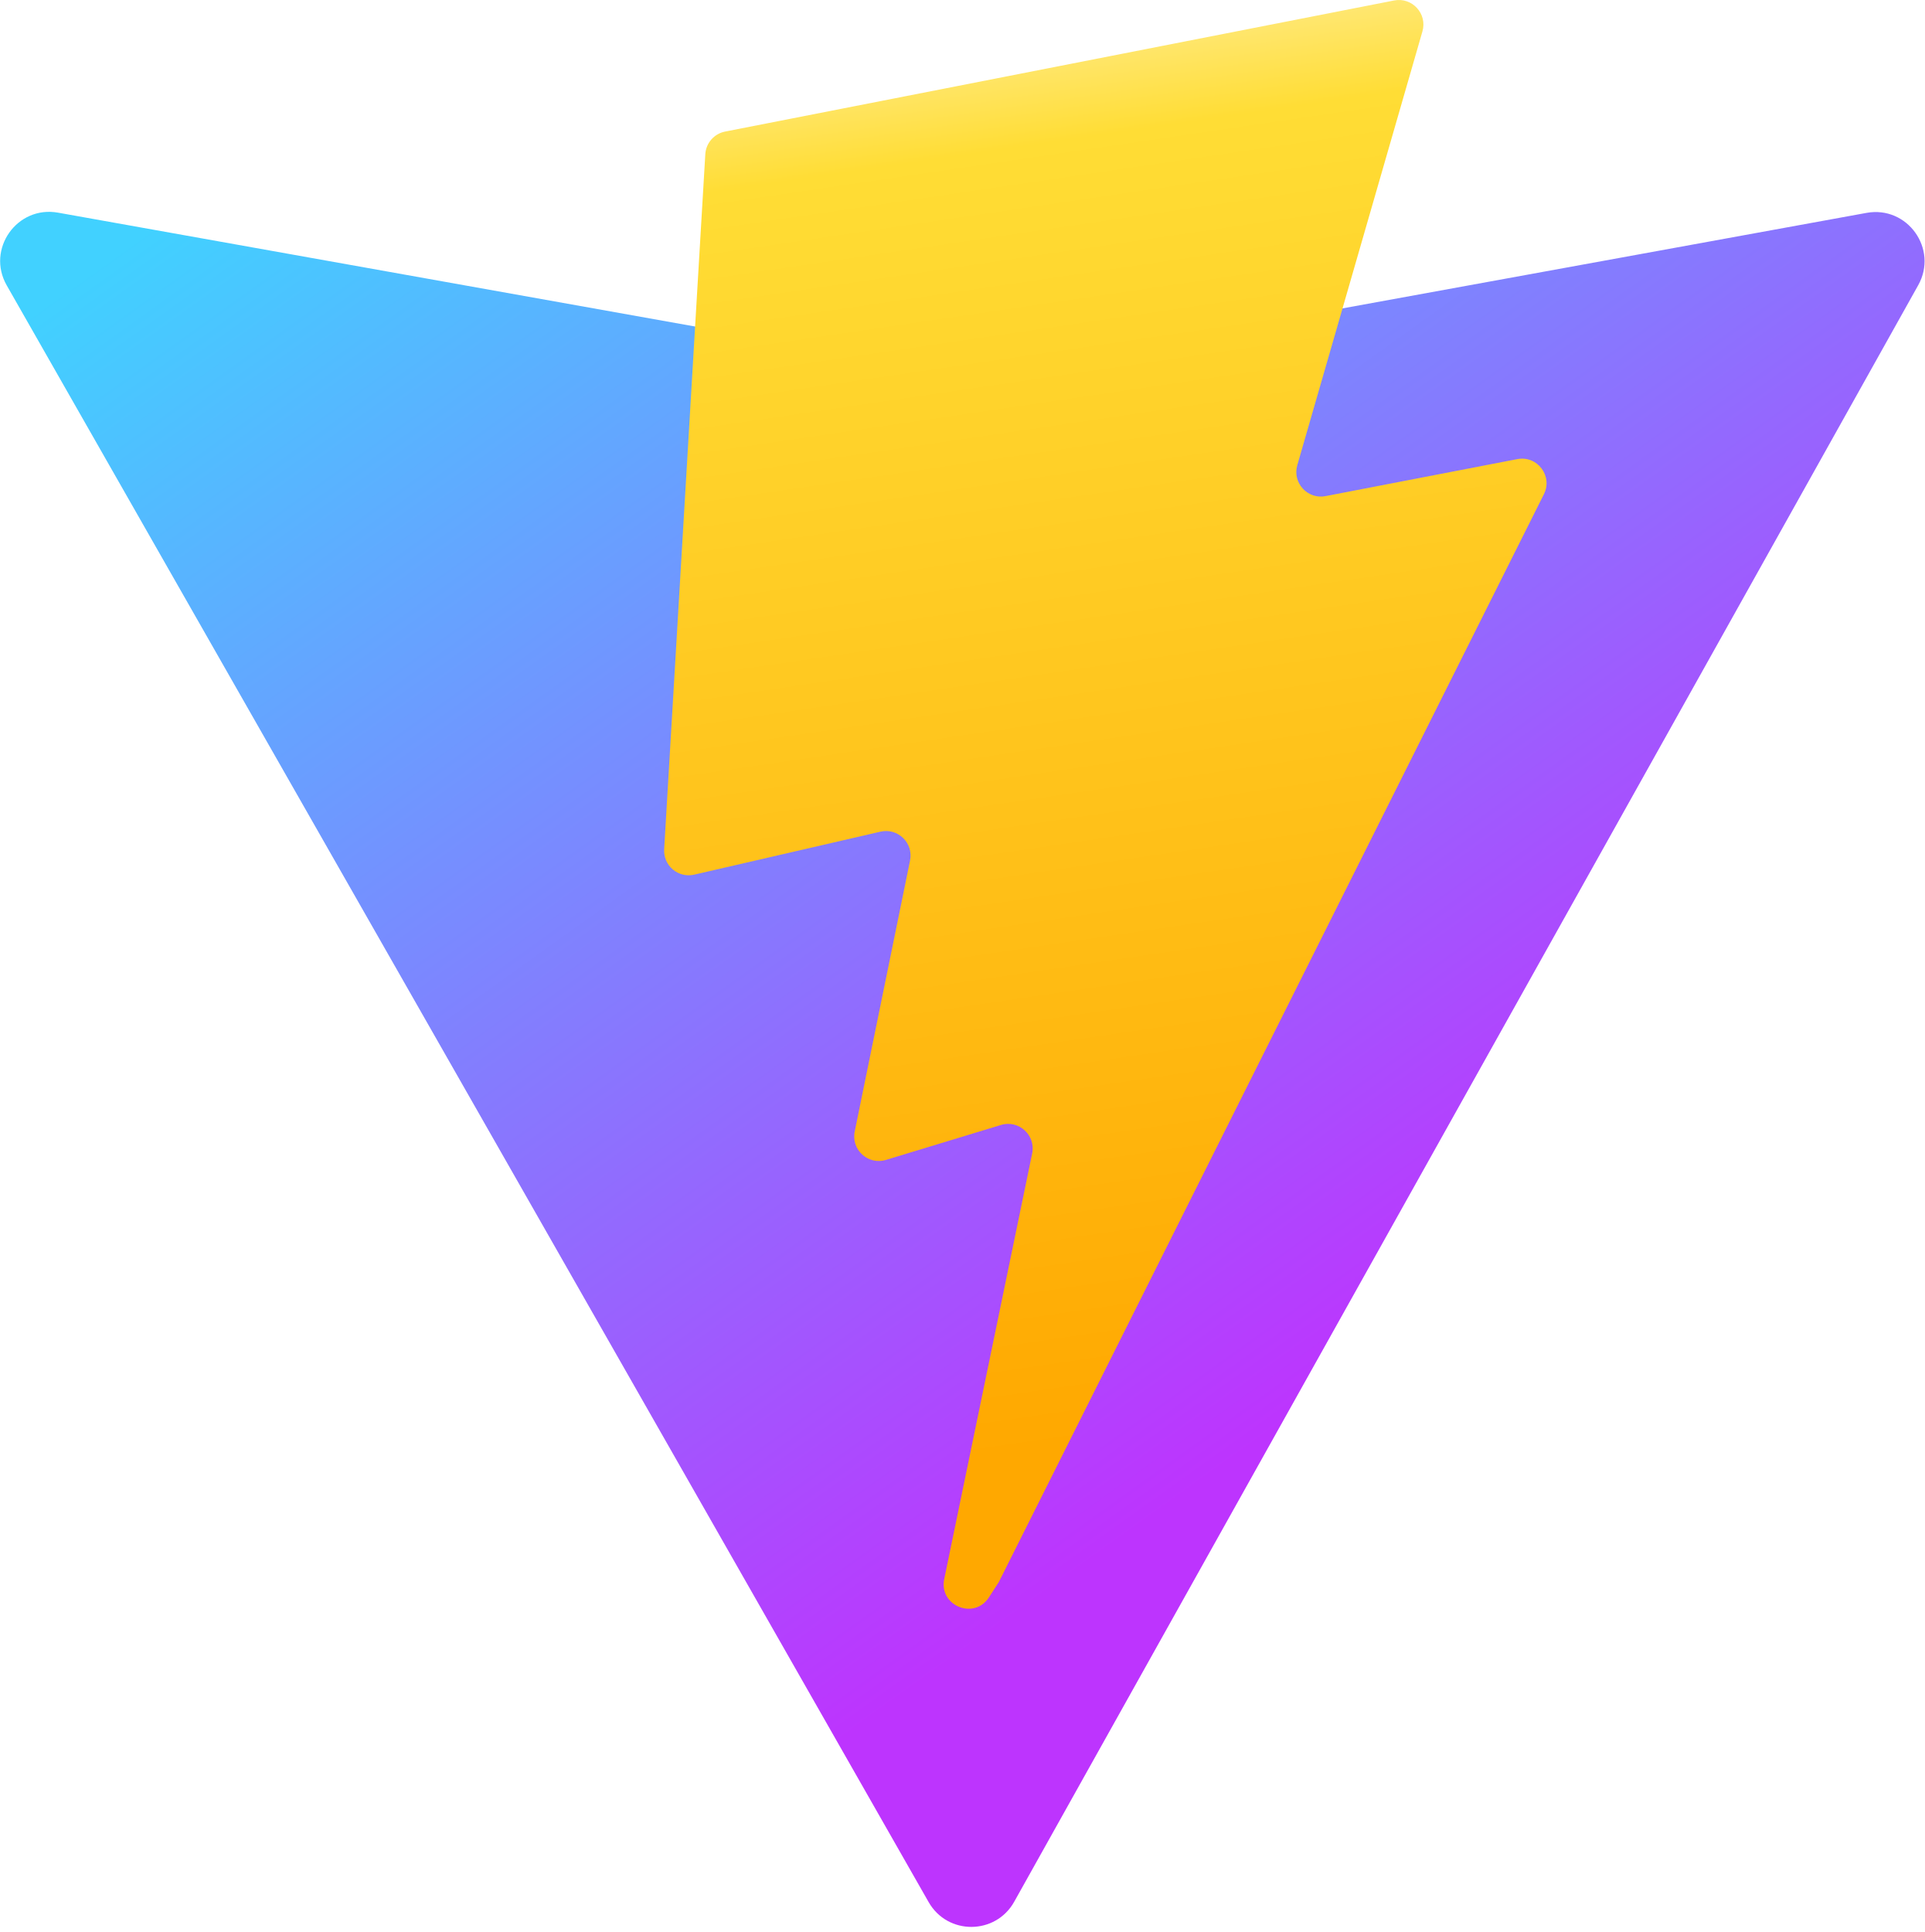
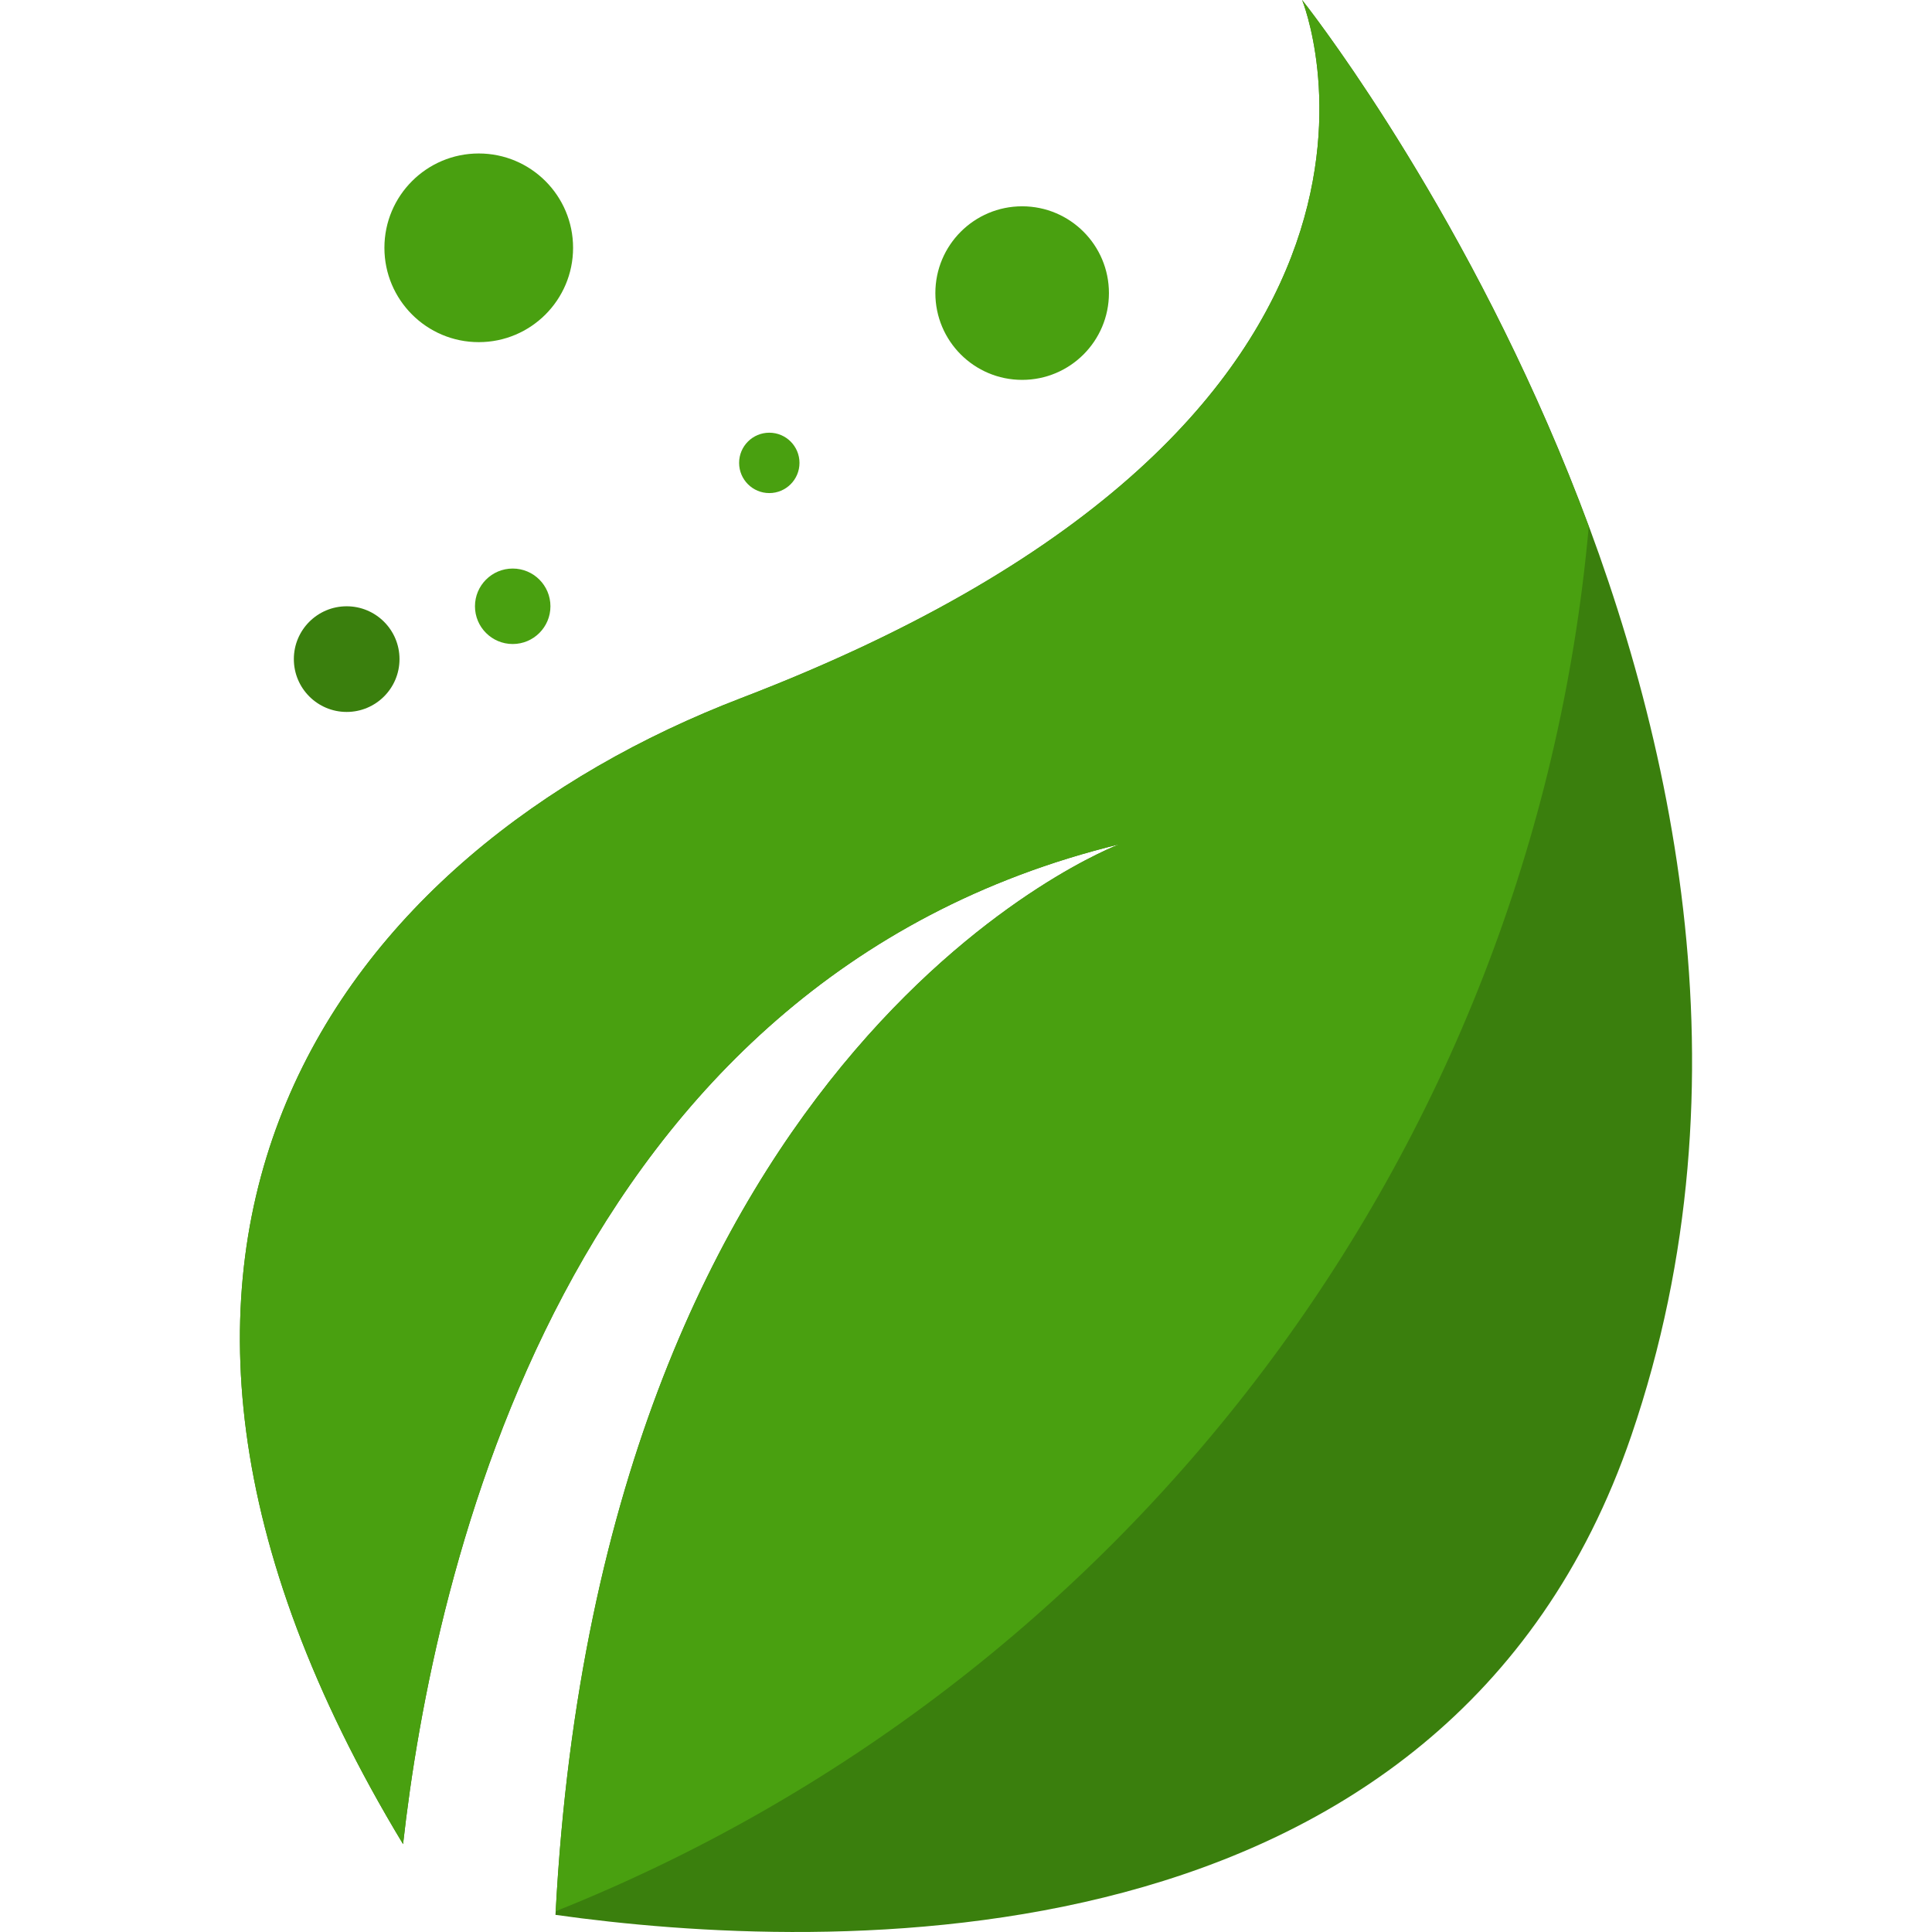
- <svg xmlns="http://www.w3.org/2000/svg" aria-hidden="true" role="img" class="iconify iconify--logos" width="31.88" height="32" preserveAspectRatio="xMidYMid meet" viewBox="0 0 256 257">
-   <defs>
-     <linearGradient id="IconifyId1813088fe1fbc01fb466" x1="-.828%" x2="57.636%" y1="7.652%" y2="78.411%">
-       <stop offset="0%" stop-color="#41D1FF" />
-       <stop offset="100%" stop-color="#BD34FE" />
-     </linearGradient>
-     <linearGradient id="IconifyId1813088fe1fbc01fb467" x1="43.376%" x2="50.316%" y1="2.242%" y2="89.03%">
-       <stop offset="0%" stop-color="#FFEA83" />
-       <stop offset="8.333%" stop-color="#FFDD35" />
-       <stop offset="100%" stop-color="#FFA800" />
-     </linearGradient>
-   </defs>
-   <path fill="url(#IconifyId1813088fe1fbc01fb466)" d="M255.153 37.938L134.897 252.976c-2.483 4.44-8.862 4.466-11.382.048L.875 37.958c-2.746-4.814 1.371-10.646 6.827-9.67l120.385 21.517a6.537 6.537 0 0 0 2.322-.004l117.867-21.483c5.438-.991 9.574 4.796 6.877 9.62Z" />
-   <path fill="url(#IconifyId1813088fe1fbc01fb467)" d="M185.432.063L96.44 17.501a3.268 3.268 0 0 0-2.634 3.014l-5.474 92.456a3.268 3.268 0 0 0 3.997 3.378l24.777-5.718c2.318-.535 4.413 1.507 3.936 3.838l-7.361 36.047c-.495 2.426 1.782 4.5 4.151 3.78l15.304-4.649c2.372-.72 4.652 1.36 4.15 3.788l-11.698 56.621c-.732 3.542 3.979 5.473 5.943 2.437l1.313-2.028l72.516-144.72c1.215-2.423-.88-5.186-3.54-4.672l-25.505 4.922c-2.396.462-4.435-1.77-3.759-4.114l16.646-57.705c.677-2.35-1.37-4.583-3.769-4.113Z" />
+ <svg xmlns="http://www.w3.org/2000/svg" version="1.1" id="Layer_1" x="0px" y="0px" viewBox="0 0 504.125 504.125" style="enable-background:new 0 0 504.125 504.125;" xml:space="preserve">
+   <path style="fill:#3A7F0D;" d="M339.772,0c0,0,44.536,108.954-146.337,182.138C89.719,221.893,10.059,323.789,105.173,481.193 c7.877-70.357,41.653-225.485,186.888-260.884c0,0-135.176,50.546-147.117,279.347c69.459,9.752,232.361,16.305,280.726-125.062 C489.536,187.817,339.772,0,339.772,0z" />
+   <path style="fill:#49A010;" d="M145.007,498.704c147.456-58.849,254.748-196.71,269.556-361.283C384.418,56.107,339.772,0,339.772,0 s44.536,108.954-146.337,182.138C89.719,221.893,10.059,323.789,105.173,481.193c7.877-70.357,41.653-225.485,186.888-260.884 C292.053,220.31,157.279,270.73,145.007,498.704z" />
+   <circle style="fill:#3A7F0D;" cx="90.459" cy="171.985" r="13.785" />
+   <g>
+     <circle style="fill:#49A010;" cx="133.782" cy="158.2" r="9.846" />
+     <circle style="fill:#49A010;" cx="124.921" cy="64.662" r="24.615" />
+     <circle style="fill:#49A010;" cx="200.736" cy="120.785" r="7.877" />
+     <circle style="fill:#49A010;" cx="266.713" cy="76.477" r="22.646" />
+   </g>
</svg>
